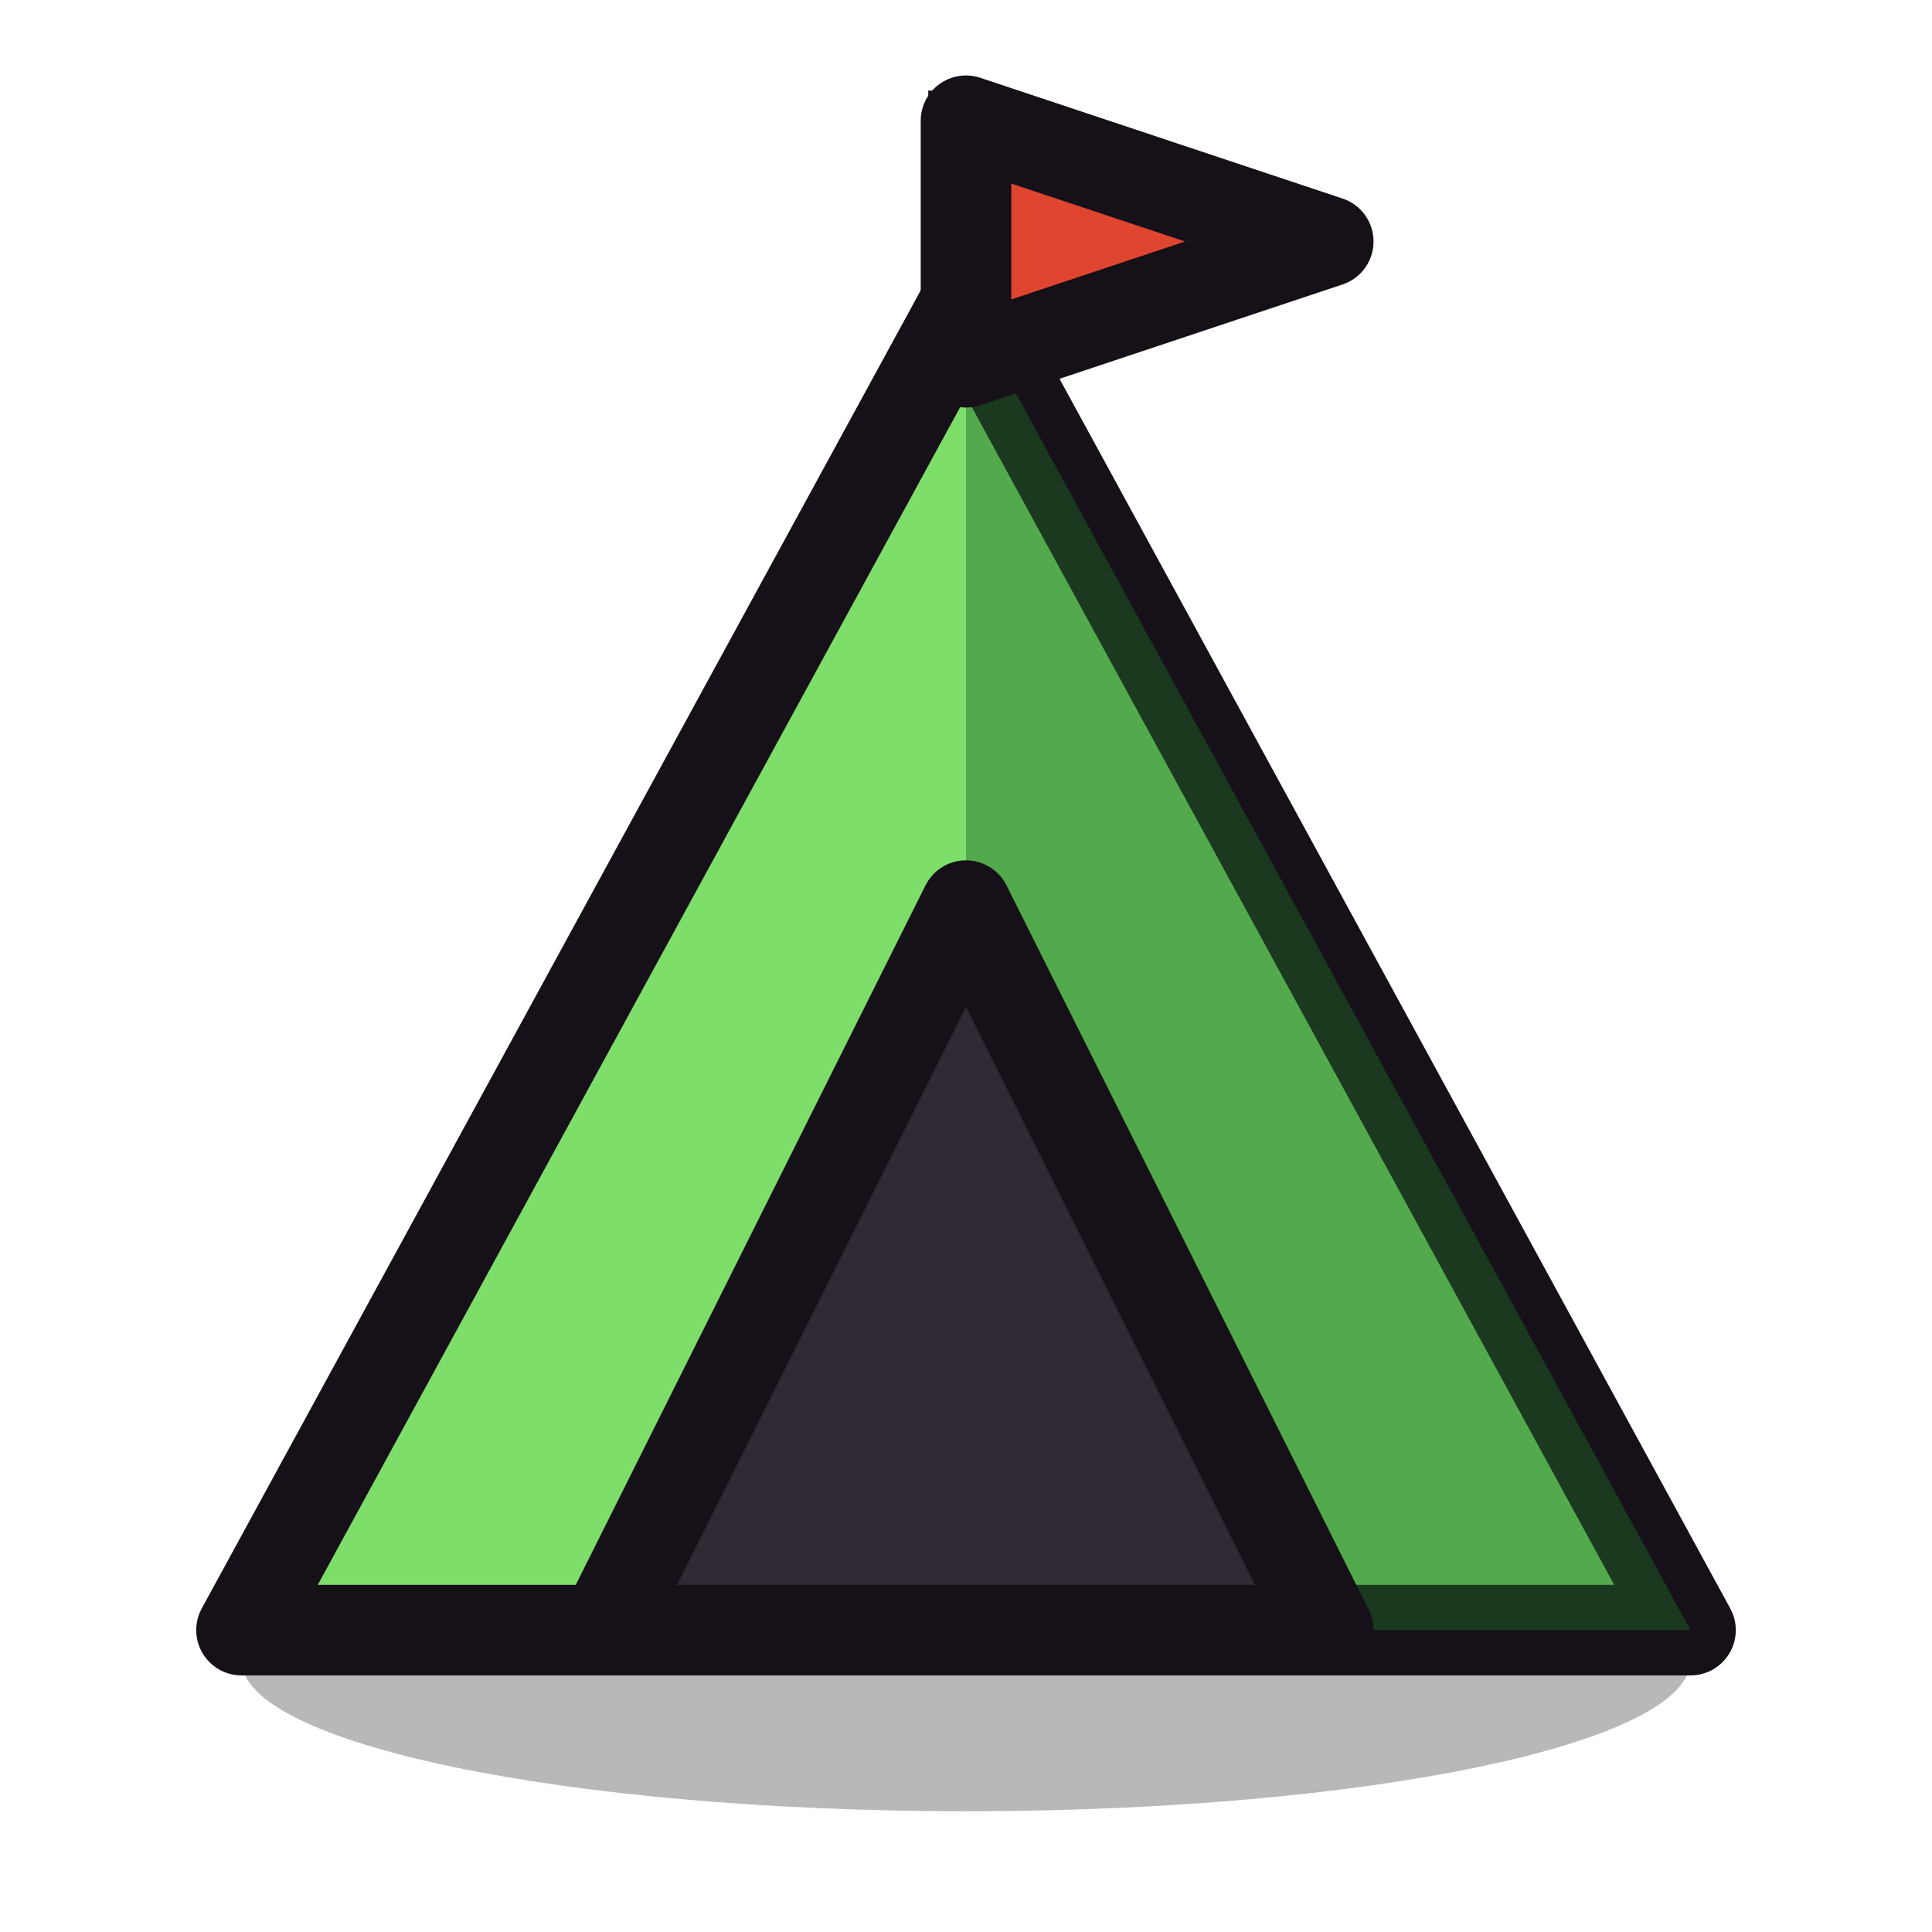
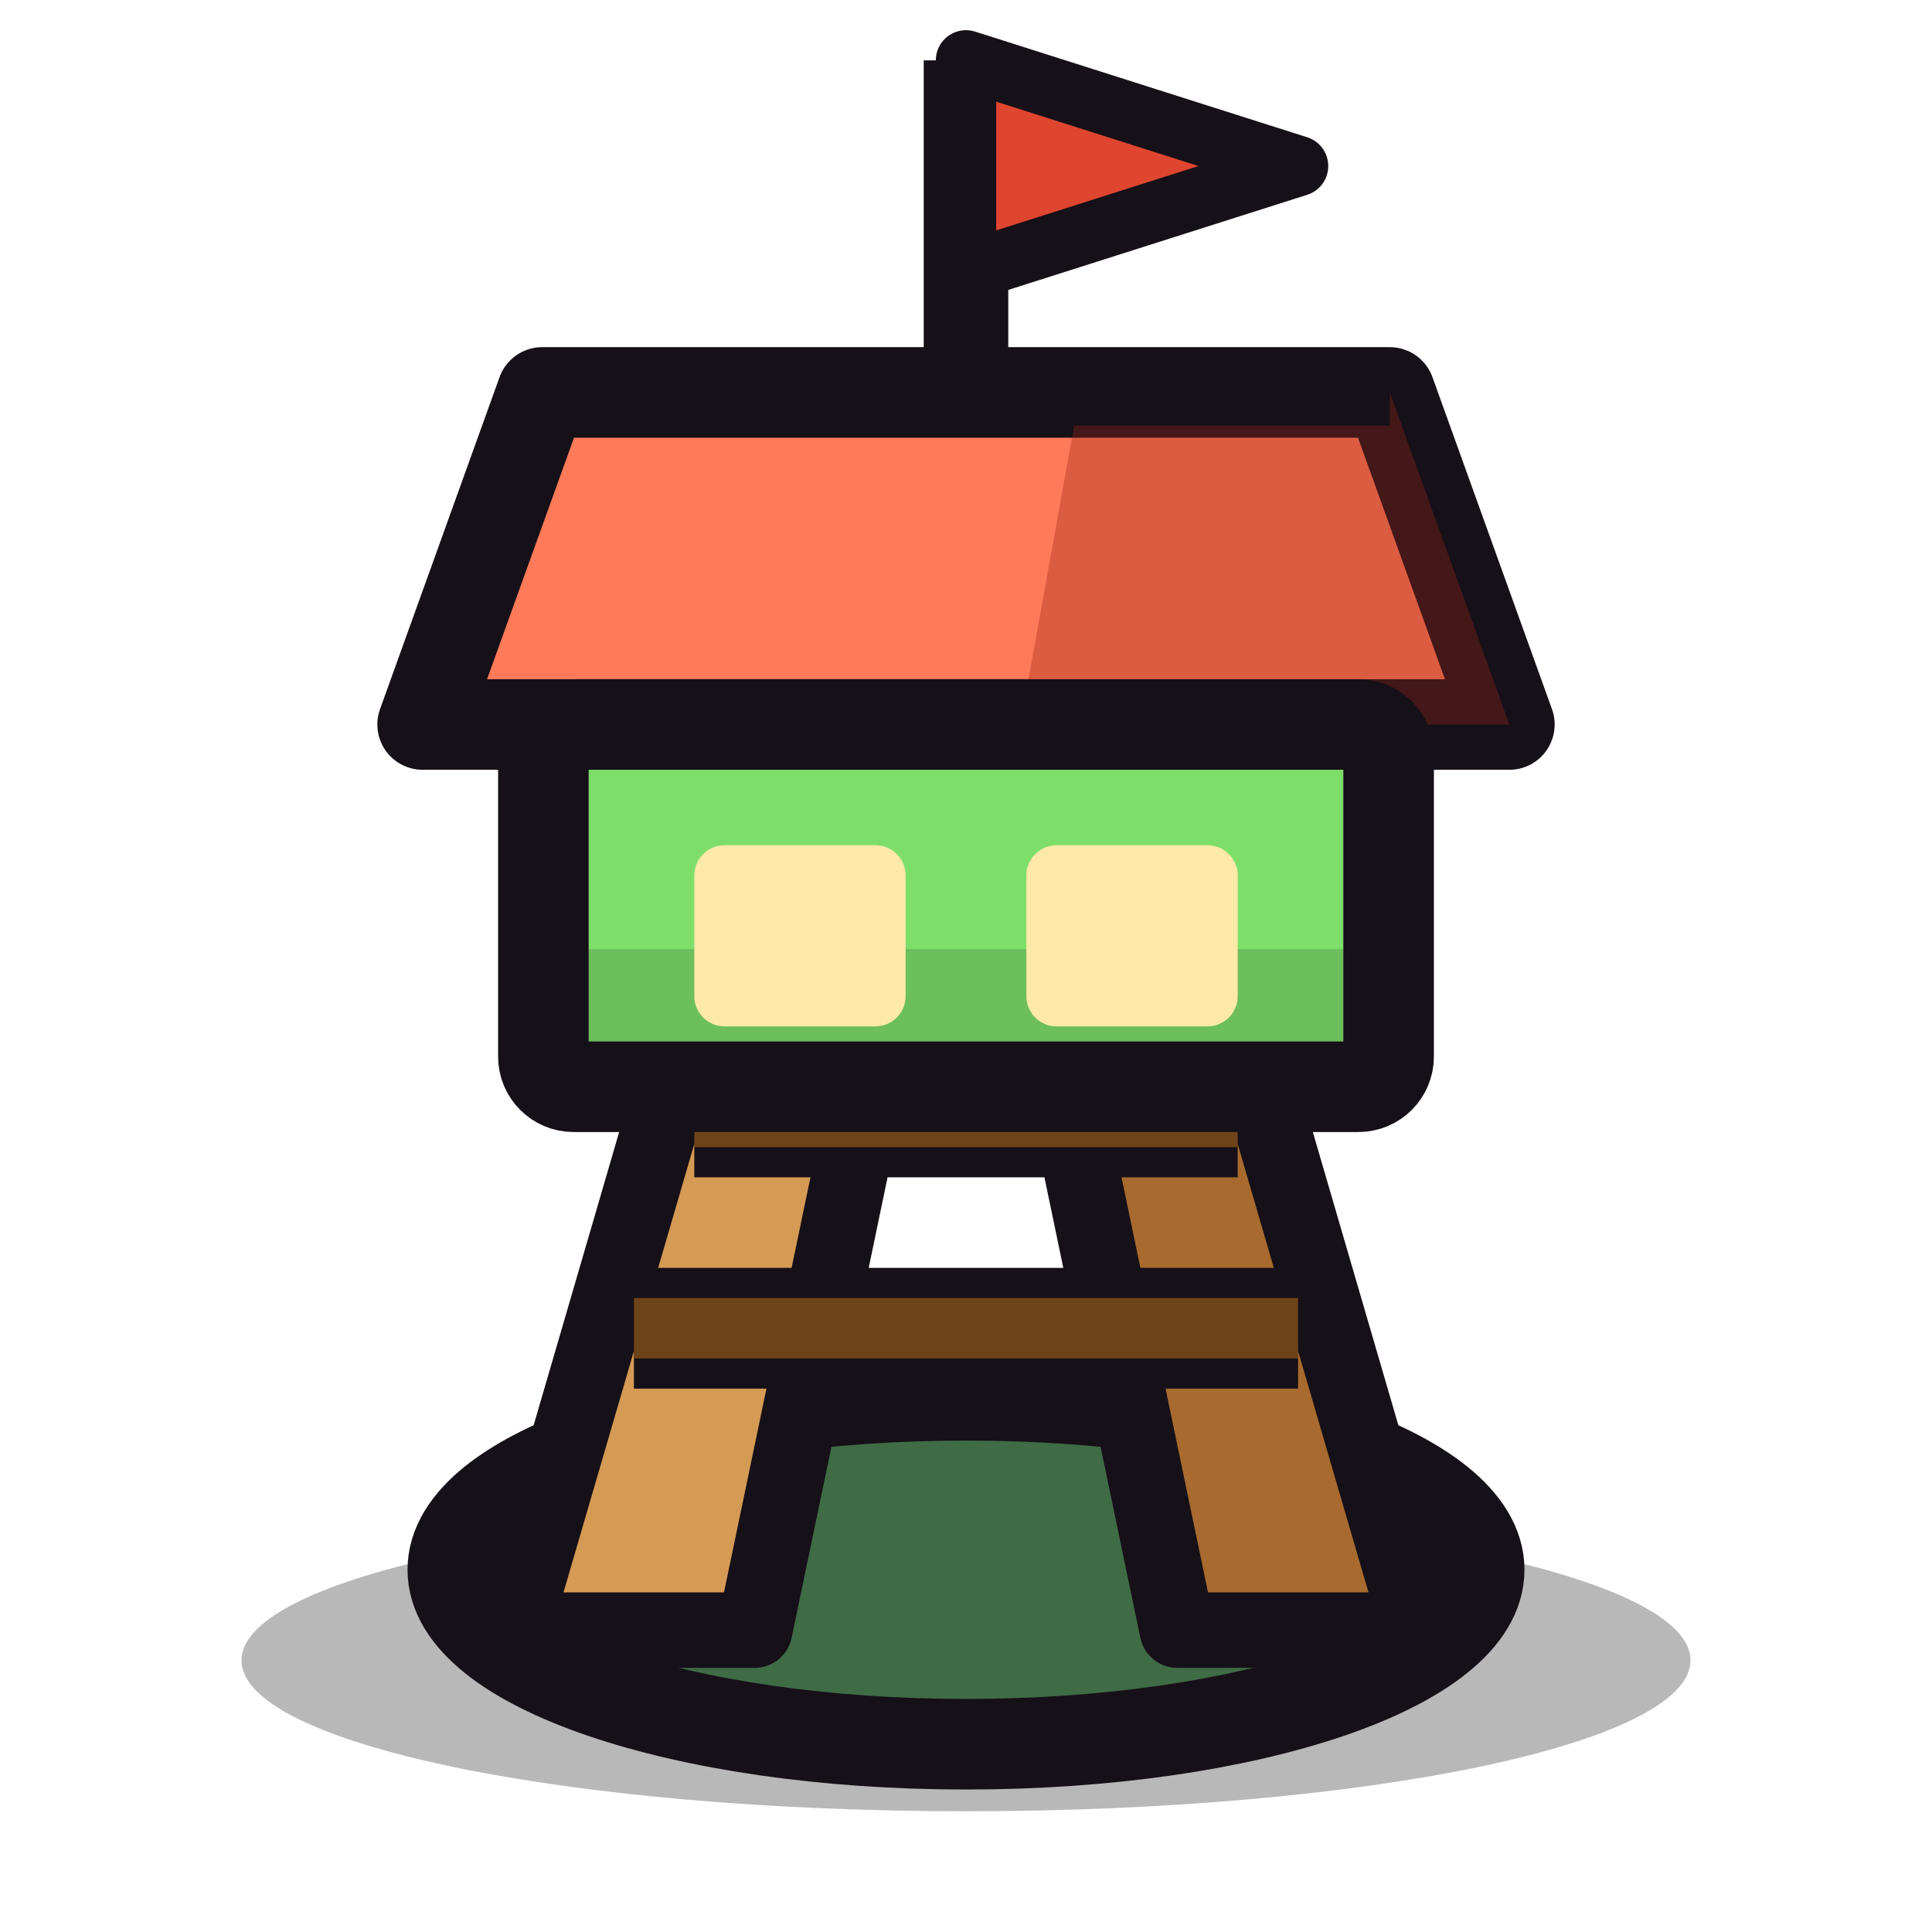
<svg xmlns="http://www.w3.org/2000/svg" viewBox="0 0 64 64">
  <ellipse cx="32" cy="55" rx="24" ry="5" fill="#000" opacity="0.28" />
-   <path d="M32 10 L56 54 H8 Z" fill="#7ede6a" stroke="#161018" stroke-width="3" stroke-linejoin="round" />
-   <path d="M32 10 L56 54 H32 Z" fill="#1f6b28" opacity="0.45" />
-   <path d="M32 30 L44 54 H20 Z" fill="#2f2a33" stroke="#161018" stroke-width="3" stroke-linejoin="round" />
-   <path d="M32 4 L44 8 L32 12 Z" fill="#e0452f" stroke="#161018" stroke-width="3" stroke-linejoin="round" />
-   <line x1="32" y1="3" x2="32" y2="12" stroke="#161018" stroke-width="2.5" />
+   <ellipse cx="32" cy="52" rx="17" ry="5.78" fill="#3f6b45" stroke="#161018" stroke-width="3" />
+   <path d="M17 54 L24 30 h6 L25 54 Z" fill="#d59a54" stroke="#161018" stroke-width="2.5" stroke-linejoin="round" />
+   <path d="M47 54 L40 30 h-6 L39 54 Z" fill="#a86a2e" stroke="#161018" stroke-width="2.5" stroke-linejoin="round" />
+   <path d="M21 44 L43 44 M23 37 L41 37" stroke="#161018" stroke-width="4" />
+   <path d="M21 44 L43 44 M23 37 L41 37" stroke="#6f4319" stroke-width="2" />
+   <path d="M14 24 H50 L46.04 13 H17.96 Z" fill="#ff7a59" stroke="#161018" stroke-width="3" stroke-linejoin="round" />
+   <path d="M33.8 24 H50 L46.04 13 H35.78 Z" fill="#9c2418" opacity="0.35" />
+   <path d="M17.96 13 H46.04" stroke="#161018" stroke-width="2.2" />
+   <rect x="18" y="24" width="28" height="12" rx="1" fill="#7ede6a" stroke="#161018" stroke-width="3" />
+   <path d="M18 31.44 h28 v4.56 h-28 Z" fill="#161018" opacity="0.16" />
+   <rect x="23" y="28" width="7" height="6" rx="1" fill="#ffe9a8" />
+   <rect x="34" y="28" width="7" height="6" rx="1" fill="#ffe9a8" />
+   <path d="M32 2 V13" stroke="#161018" stroke-width="2.8" />
+   <path d="M32 2 L43 5.5 L32 9 Z" fill="#e0452f" stroke="#161018" stroke-width="2" stroke-linejoin="round" />
</svg>
